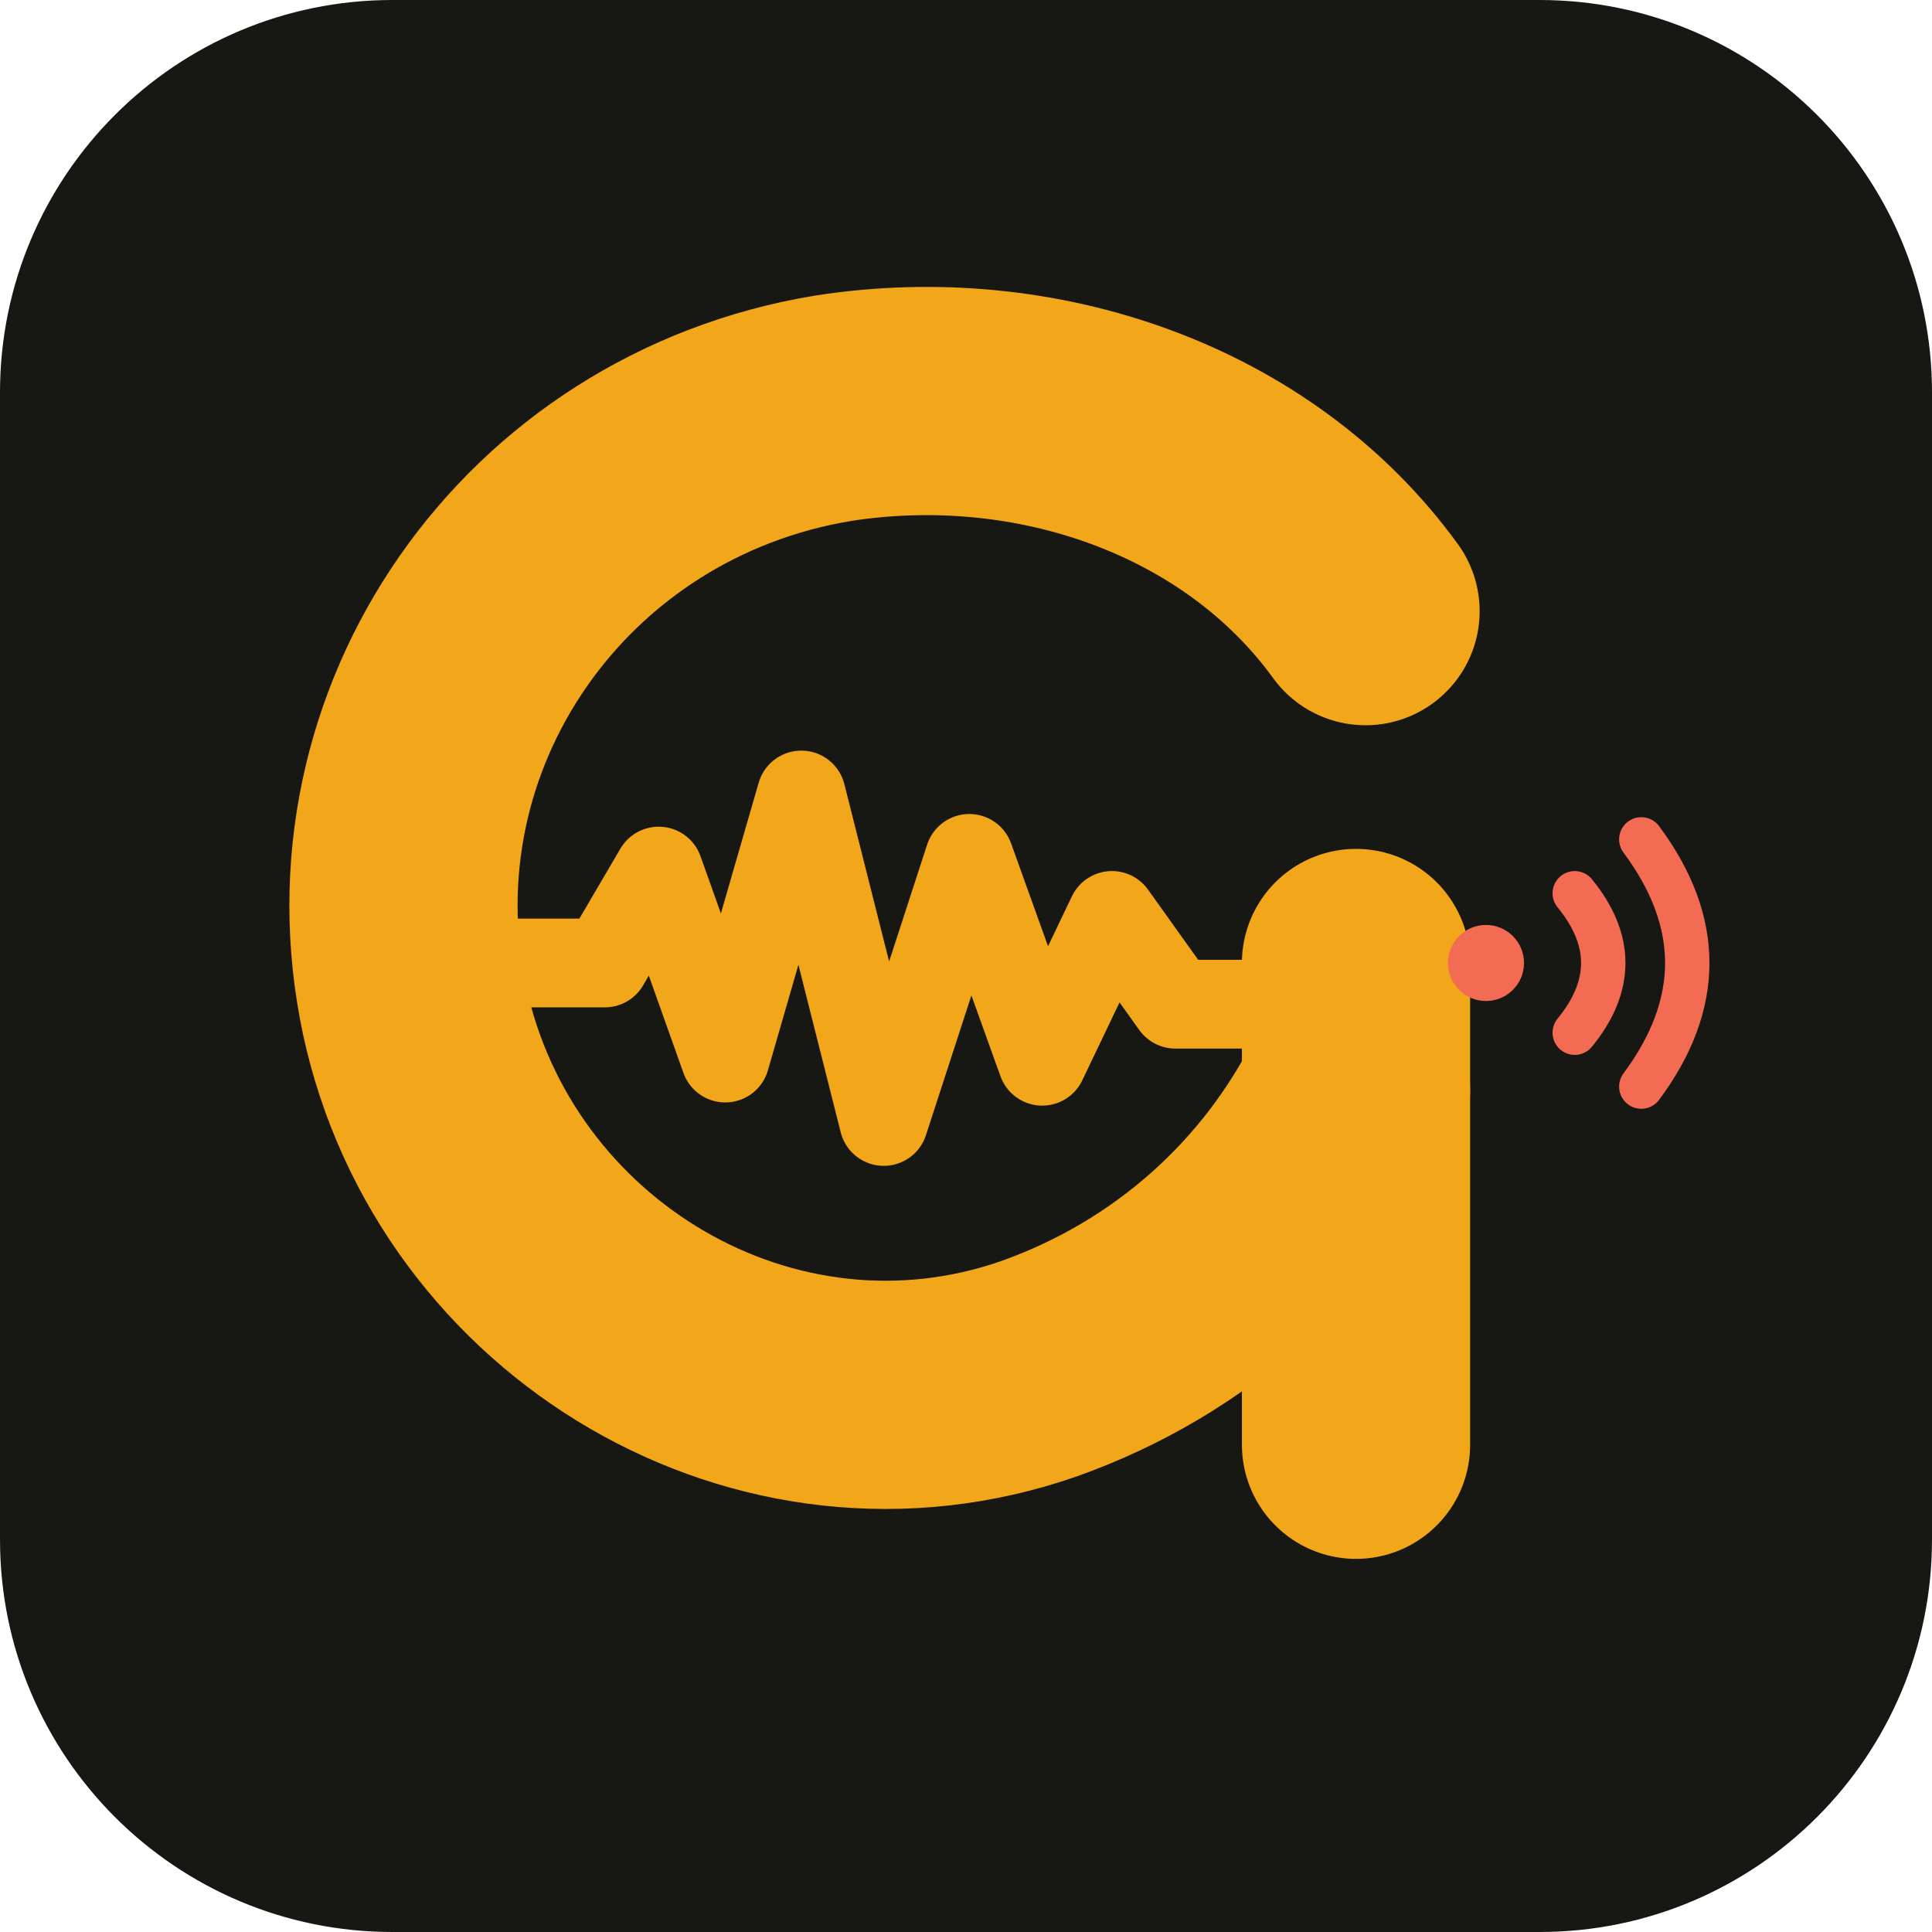
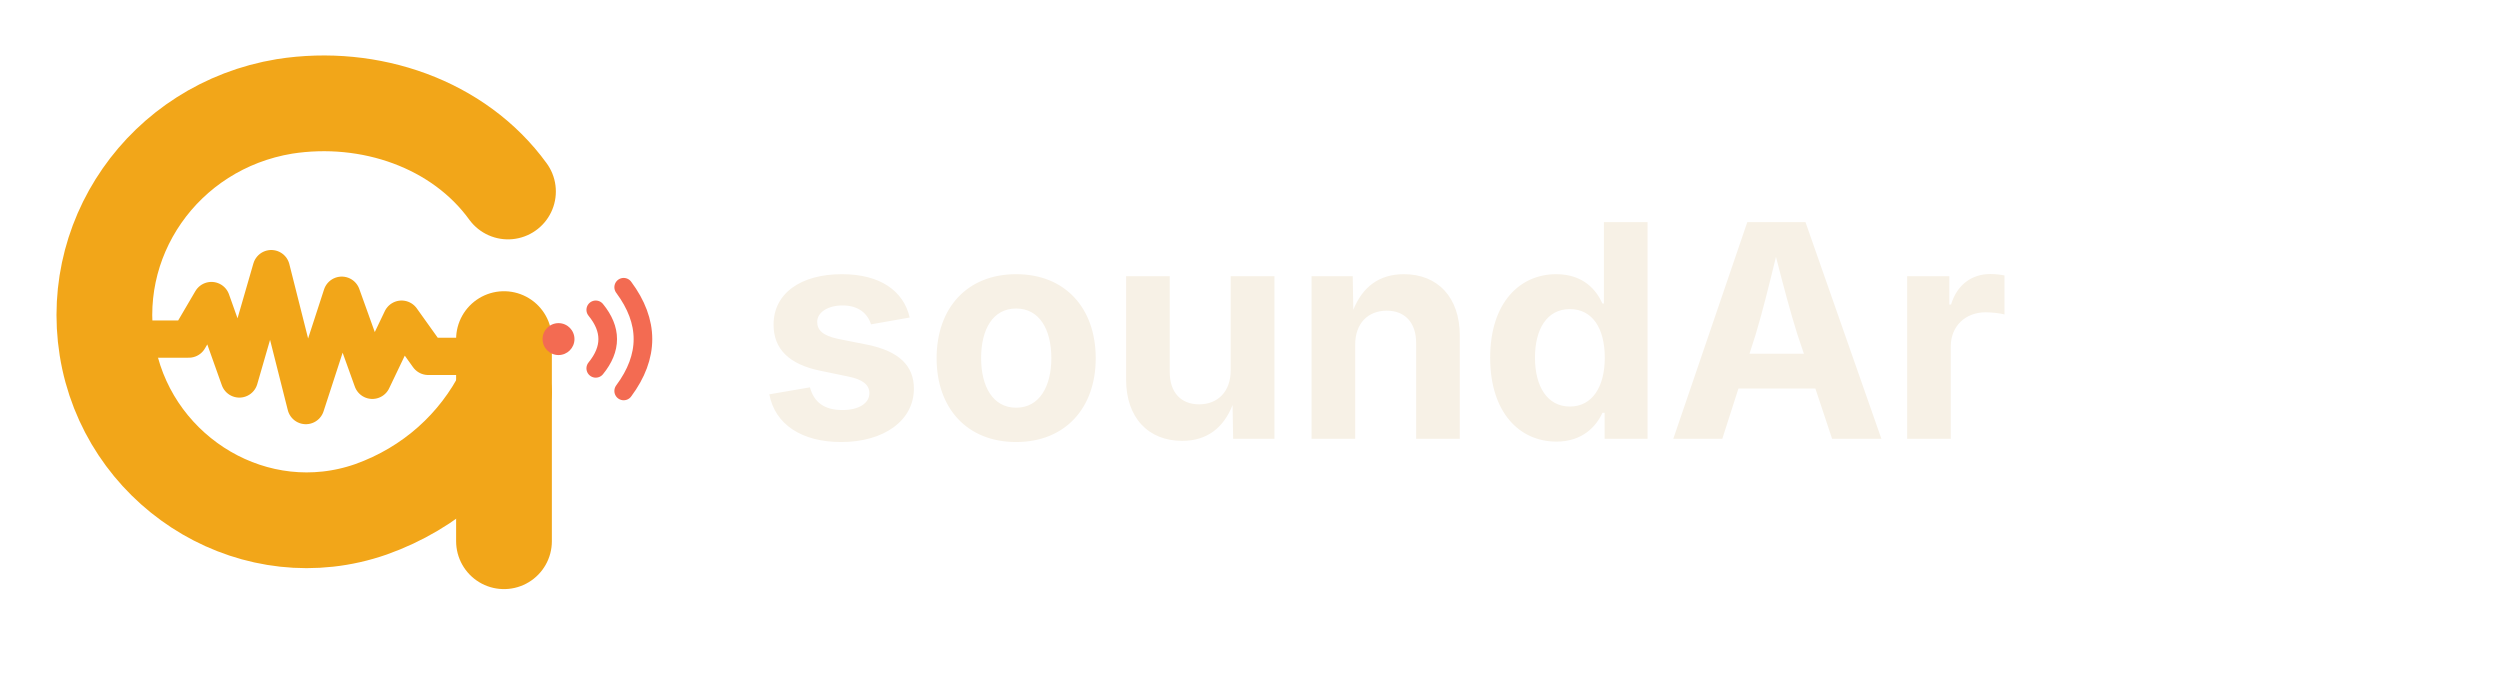
- <svg xmlns="http://www.w3.org/2000/svg" viewBox="0 0 512 512">
-   <rect width="512" height="512" rx="104" fill="#171714" />
-   <g transform="translate(41 41) scale(.84)">
+ <svg xmlns="http://www.w3.org/2000/svg" viewBox="0 0 940 256" role="img" aria-labelledby="title">
+   <g transform="scale(.5)">
    <g fill="none" stroke="#F2A619" stroke-linecap="round" stroke-linejoin="round">
      <path d="M382 144C345 93 278 70 214 80C123 95 63 181 82 270C101 358 193 413 279 383C324 367 359 335 379 295" stroke-width="72" />
      <path d="M379 255V407" stroke-width="72" />
      <path d="M110 255H142L159 226L180 285L204 202L230 305L257 222L280 286L302 240L322 268H385" stroke-width="28" />
    </g>
    <g fill="none" stroke="#F36B52" stroke-linecap="round">
      <path d="M448 233Q466 255 448 277M469 216Q498 255 469 294" stroke-width="14" />
    </g>
    <circle cx="420" cy="255" r="12" fill="#F36B52" />
  </g>
+   <text x="285" y="165" fill="#F7F1E6" font-family="Inter, Arial, sans-serif" font-size="112" font-weight="700" letter-spacing="0">soundAr</text>
</svg>
